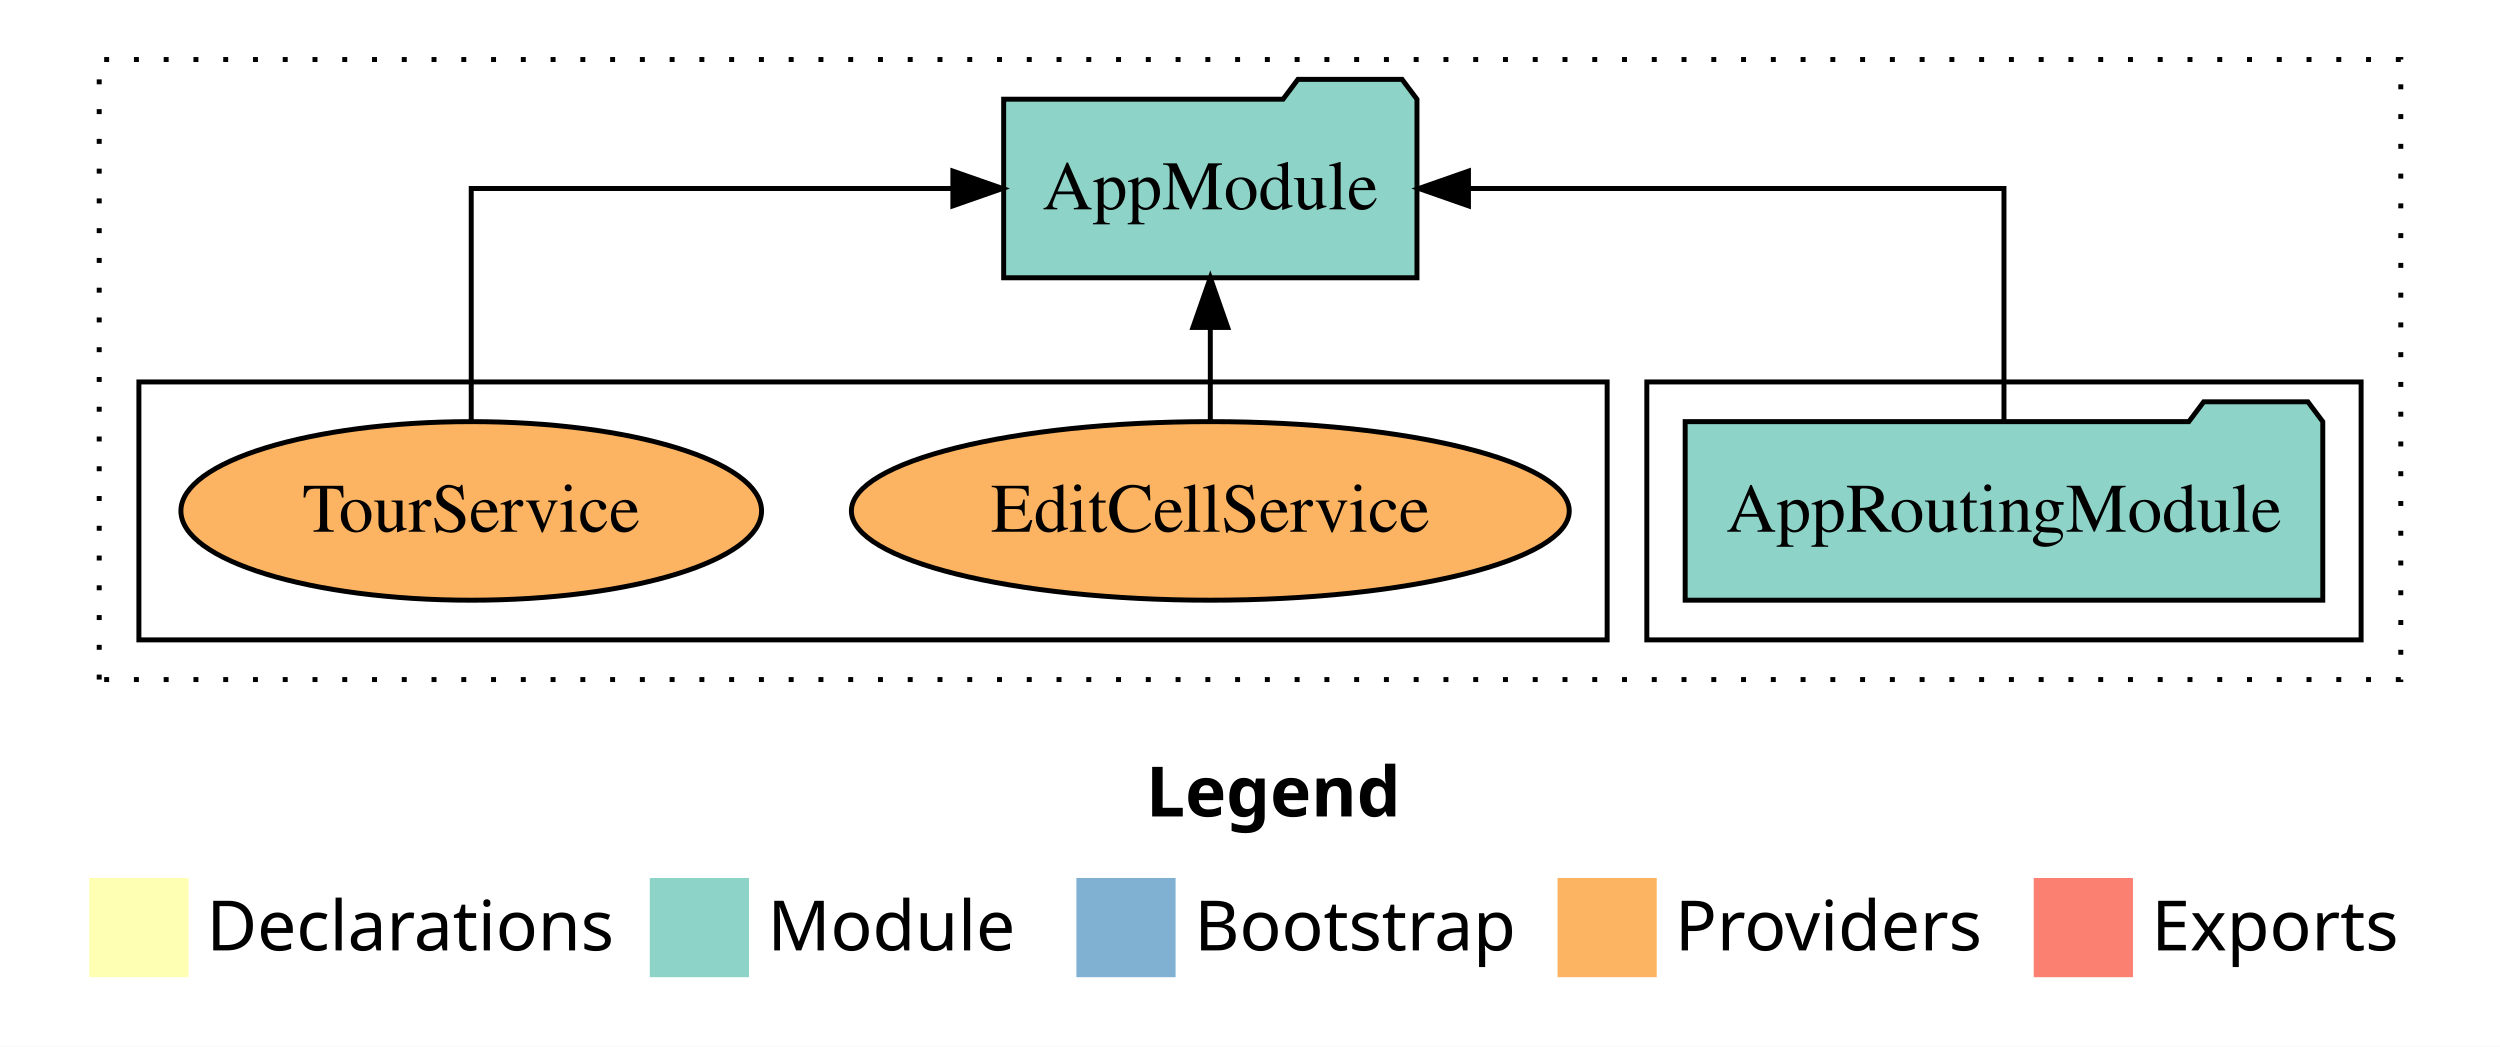
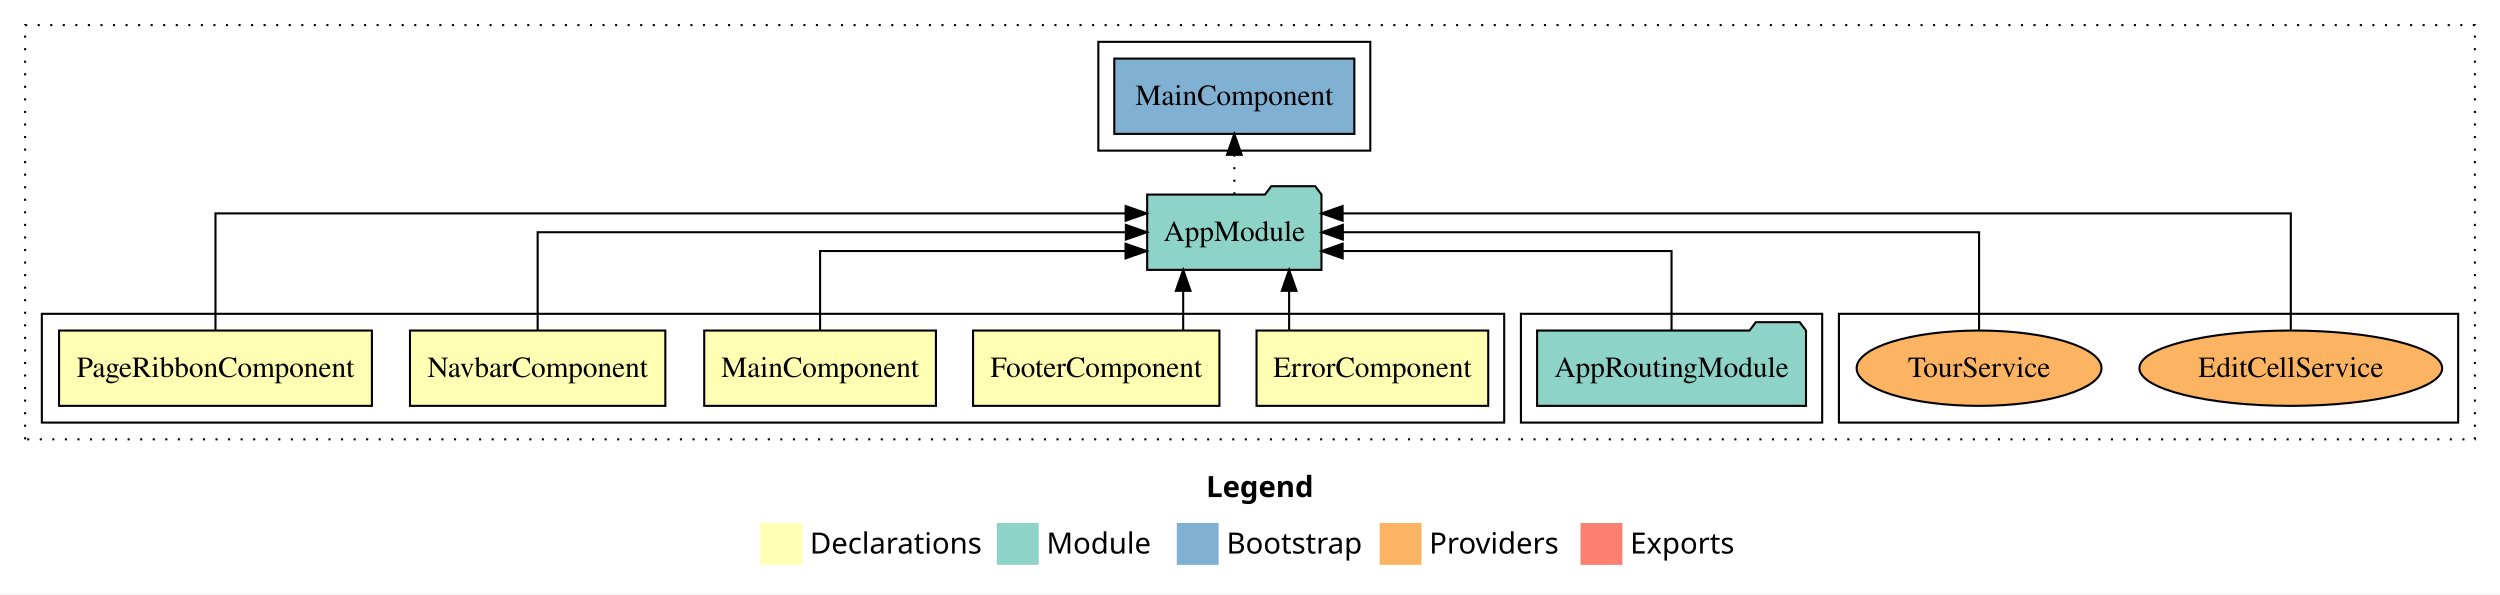
- <svg xmlns="http://www.w3.org/2000/svg" width="504pt" height="211pt" viewBox="0.00 0.00 504.00 211.00">
-   <g id="graph0" class="graph" transform="scale(1 1) rotate(0) translate(4 207)">
-     <polygon fill="white" stroke="transparent" points="-4,4 -4,-207 500,-207 500,4 -4,4" />
-     <text text-anchor="start" x="227.01" y="-42.4" font-family="Times-12" font-weight="bold" font-size="14.00">Legend</text>
-     <polygon fill="#ffffb3" stroke="transparent" points="14,-10 14,-30 34,-30 34,-10 14,-10" />
-     <text text-anchor="start" x="37.63" y="-15.4" font-family="Times-12" font-size="14.00">  Declarations</text>
-     <polygon fill="#8dd3c7" stroke="transparent" points="127,-10 127,-30 147,-30 147,-10 127,-10" />
-     <text text-anchor="start" x="150.73" y="-15.4" font-family="Times-12" font-size="14.00">  Module</text>
-     <polygon fill="#80b1d3" stroke="transparent" points="213,-10 213,-30 233,-30 233,-10 213,-10" />
-     <text text-anchor="start" x="236.78" y="-15.4" font-family="Times-12" font-size="14.00">  Bootstrap</text>
-     <polygon fill="#fdb462" stroke="transparent" points="310,-10 310,-30 330,-30 330,-10 310,-10" />
-     <text text-anchor="start" x="333.67" y="-15.4" font-family="Times-12" font-size="14.00">  Providers</text>
-     <polygon fill="#fb8072" stroke="transparent" points="406,-10 406,-30 426,-30 426,-10 406,-10" />
-     <text text-anchor="start" x="429.73" y="-15.4" font-family="Times-12" font-size="14.00">  Exports</text>
+ <svg xmlns="http://www.w3.org/2000/svg" width="1195pt" height="284pt" viewBox="0.00 0.00 1195.00 284.00">
+   <g id="graph0" class="graph" transform="scale(1 1) rotate(0) translate(4 280)">
+     <polygon fill="white" stroke="transparent" points="-4,4 -4,-280 1191,-280 1191,4 -4,4" />
+     <text text-anchor="start" x="572.51" y="-42.4" font-family="Times-12" font-weight="bold" font-size="14.00">Legend</text>
+     <polygon fill="#ffffb3" stroke="transparent" points="359.5,-10 359.5,-30 379.5,-30 379.5,-10 359.5,-10" />
+     <text text-anchor="start" x="383.13" y="-15.4" font-family="Times-12" font-size="14.00">  Declarations</text>
+     <polygon fill="#8dd3c7" stroke="transparent" points="472.5,-10 472.5,-30 492.5,-30 492.5,-10 472.5,-10" />
+     <text text-anchor="start" x="496.23" y="-15.4" font-family="Times-12" font-size="14.00">  Module</text>
+     <polygon fill="#80b1d3" stroke="transparent" points="558.5,-10 558.5,-30 578.5,-30 578.5,-10 558.5,-10" />
+     <text text-anchor="start" x="582.28" y="-15.4" font-family="Times-12" font-size="14.00">  Bootstrap</text>
+     <polygon fill="#fdb462" stroke="transparent" points="655.5,-10 655.5,-30 675.5,-30 675.5,-10 655.5,-10" />
+     <text text-anchor="start" x="679.17" y="-15.4" font-family="Times-12" font-size="14.00">  Providers</text>
+     <polygon fill="#fb8072" stroke="transparent" points="751.5,-10 751.5,-30 771.5,-30 771.5,-10 751.5,-10" />
+     <text text-anchor="start" x="775.23" y="-15.4" font-family="Times-12" font-size="14.00">  Exports</text>
    <g id="clust1" class="cluster">
-       <polygon fill="none" stroke="black" stroke-dasharray="1,5" points="16,-70 16,-195 480,-195 480,-70 16,-70" />
+       <polygon fill="none" stroke="black" stroke-dasharray="1,5" points="8,-70 8,-268 1179,-268 1179,-70 8,-70" />
    </g>
-     <g id="clust3" class="cluster">
-       <polygon fill="none" stroke="black" points="328,-78 328,-130 472,-130 472,-78 328,-78" />
+     <g id="clust11" class="cluster">
+       <polygon fill="none" stroke="black" points="875,-78 875,-130 1171,-130 1171,-78 875,-78" />
    </g>
-     <g id="clust6" class="cluster">
-       <polygon fill="none" stroke="black" points="24,-78 24,-130 320,-130 320,-78 24,-78" />
+     <g id="clust8" class="cluster">
+       <polygon fill="none" stroke="black" points="723,-78 723,-130 867,-130 867,-78 723,-78" />
+     </g>
+     <g id="clust10" class="cluster">
+       <polygon fill="none" stroke="black" points="521,-208 521,-260 651,-260 651,-208 521,-208" />
+     </g>
+     <g id="clust2" class="cluster">
+       <polygon fill="none" stroke="black" points="16,-78 16,-130 715,-130 715,-78 16,-78" />
    </g>
    <g id="node1" class="node">
-       <polygon fill="#8dd3c7" stroke="black" points="464.27,-122 461.27,-126 440.27,-126 437.27,-122 335.73,-122 335.73,-86 464.27,-86 464.27,-122" />
-       <text text-anchor="middle" x="400" y="-99.8" font-family="Times,serif" font-size="14.00">AppRoutingModule</text>
+       <polygon fill="#ffffb3" stroke="black" points="707.37,-122 596.63,-122 596.63,-86 707.37,-86 707.37,-122" />
+       <text text-anchor="middle" x="652" y="-99.8" font-family="Times,serif" font-size="14.00">ErrorComponent</text>
+     </g>
+     <g id="node6" class="node">
+       <polygon fill="#8dd3c7" stroke="black" points="627.66,-187 624.66,-191 603.66,-191 600.66,-187 544.34,-187 544.34,-151 627.66,-151 627.66,-187" />
+       <text text-anchor="middle" x="586" y="-164.8" font-family="Times,serif" font-size="14.00">AppModule</text>
+     </g>
+     <g id="edge1" class="edge">
+       <path fill="none" stroke="black" d="M612.2,-122.11C612.2,-122.11 612.2,-140.99 612.2,-140.99" />
+       <polygon fill="black" stroke="black" points="608.7,-140.99 612.2,-150.99 615.7,-140.99 608.7,-140.99" />
    </g>
    <g id="node2" class="node">
-       <polygon fill="#8dd3c7" stroke="black" points="281.66,-187 278.66,-191 257.66,-191 254.66,-187 198.34,-187 198.34,-151 281.66,-151 281.66,-187" />
-       <text text-anchor="middle" x="240" y="-164.8" font-family="Times,serif" font-size="14.00">AppModule</text>
+       <polygon fill="#ffffb3" stroke="black" points="578.88,-122 461.12,-122 461.12,-86 578.88,-86 578.88,-122" />
+       <text text-anchor="middle" x="520" y="-99.8" font-family="Times,serif" font-size="14.00">FooterComponent</text>
    </g>
-     <g id="edge1" class="edge">
-       <path fill="none" stroke="black" d="M400,-122.11C400,-141.34 400,-169 400,-169 400,-169 292.04,-169 292.04,-169" />
-       <polygon fill="black" stroke="black" points="292.04,-165.5 282.04,-169 292.04,-172.5 292.04,-165.5" />
+     <g id="edge2" class="edge">
+       <path fill="none" stroke="black" d="M561.56,-122.11C561.56,-122.11 561.56,-140.99 561.56,-140.99" />
+       <polygon fill="black" stroke="black" points="558.06,-140.99 561.56,-150.99 565.06,-140.99 558.06,-140.99" />
    </g>
    <g id="node3" class="node">
-       <ellipse fill="#fdb462" stroke="black" cx="240" cy="-104" rx="72.36" ry="18" />
-       <text text-anchor="middle" x="240" y="-99.8" font-family="Times,serif" font-size="14.00">EditCellService</text>
+       <polygon fill="#ffffb3" stroke="black" points="443.38,-122 332.62,-122 332.62,-86 443.38,-86 443.38,-122" />
+       <text text-anchor="middle" x="388" y="-99.8" font-family="Times,serif" font-size="14.00">MainComponent</text>
    </g>
-     <g id="edge2" class="edge">
-       <path fill="none" stroke="black" d="M240,-122.11C240,-122.11 240,-140.99 240,-140.99" />
-       <polygon fill="black" stroke="black" points="236.5,-140.99 240,-150.99 243.5,-140.99 236.5,-140.99" />
+     <g id="edge3" class="edge">
+       <path fill="none" stroke="black" d="M388,-122.03C388,-138.4 388,-160 388,-160 388,-160 534.01,-160 534.01,-160" />
+       <polygon fill="black" stroke="black" points="534.01,-163.5 544.01,-160 534.01,-156.5 534.01,-163.5" />
    </g>
    <g id="node4" class="node">
-       <ellipse fill="#fdb462" stroke="black" cx="91" cy="-104" rx="58.53" ry="18" />
-       <text text-anchor="middle" x="91" y="-99.8" font-family="Times,serif" font-size="14.00">TourService</text>
+       <polygon fill="#ffffb3" stroke="black" points="314.03,-122 191.97,-122 191.97,-86 314.03,-86 314.03,-122" />
+       <text text-anchor="middle" x="253" y="-99.8" font-family="Times,serif" font-size="14.00">NavbarComponent</text>
    </g>
-     <g id="edge3" class="edge">
-       <path fill="none" stroke="black" d="M91,-122.11C91,-141.34 91,-169 91,-169 91,-169 188.1,-169 188.1,-169" />
-       <polygon fill="black" stroke="black" points="188.1,-172.5 198.1,-169 188.1,-165.5 188.1,-172.5" />
+     <g id="edge4" class="edge">
+       <path fill="none" stroke="black" d="M253,-122.11C253,-141.34 253,-169 253,-169 253,-169 534.16,-169 534.16,-169" />
+       <polygon fill="black" stroke="black" points="534.16,-172.5 544.16,-169 534.16,-165.5 534.16,-172.5" />
+     </g>
+     <g id="node5" class="node">
+       <polygon fill="#ffffb3" stroke="black" points="173.77,-122 24.23,-122 24.23,-86 173.77,-86 173.77,-122" />
+       <text text-anchor="middle" x="99" y="-99.8" font-family="Times,serif" font-size="14.00">PageRibbonComponent</text>
+     </g>
+     <g id="edge5" class="edge">
+       <path fill="none" stroke="black" d="M99,-122.29C99,-144.21 99,-178 99,-178 99,-178 534.06,-178 534.06,-178" />
+       <polygon fill="black" stroke="black" points="534.06,-181.5 544.06,-178 534.06,-174.5 534.06,-181.5" />
+     </g>
+     <g id="node8" class="node">
+       <polygon fill="#80b1d3" stroke="black" points="643.38,-252 528.62,-252 528.62,-216 643.38,-216 643.38,-252" />
+       <text text-anchor="middle" x="586" y="-229.8" font-family="Times,serif" font-size="14.00">MainComponent </text>
+     </g>
+     <g id="edge7" class="edge">
+       <path fill="none" stroke="black" stroke-dasharray="1,5" d="M586,-187.11C586,-187.11 586,-205.99 586,-205.99" />
+       <polygon fill="black" stroke="black" points="582.5,-205.99 586,-215.99 589.5,-205.99 582.5,-205.99" />
+     </g>
+     <g id="node7" class="node">
+       <polygon fill="#8dd3c7" stroke="black" points="859.27,-122 856.27,-126 835.27,-126 832.27,-122 730.73,-122 730.73,-86 859.27,-86 859.27,-122" />
+       <text text-anchor="middle" x="795" y="-99.8" font-family="Times,serif" font-size="14.00">AppRoutingModule</text>
+     </g>
+     <g id="edge6" class="edge">
+       <path fill="none" stroke="black" d="M795,-122.03C795,-138.4 795,-160 795,-160 795,-160 637.79,-160 637.79,-160" />
+       <polygon fill="black" stroke="black" points="637.79,-156.5 627.79,-160 637.79,-163.5 637.79,-156.5" />
+     </g>
+     <g id="node9" class="node">
+       <ellipse fill="#fdb462" stroke="black" cx="1091" cy="-104" rx="72.36" ry="18" />
+       <text text-anchor="middle" x="1091" y="-99.8" font-family="Times,serif" font-size="14.00">EditCellService</text>
+     </g>
+     <g id="edge8" class="edge">
+       <path fill="none" stroke="black" d="M1091,-122.29C1091,-144.21 1091,-178 1091,-178 1091,-178 637.76,-178 637.76,-178" />
+       <polygon fill="black" stroke="black" points="637.76,-174.5 627.76,-178 637.76,-181.5 637.76,-174.5" />
+     </g>
+     <g id="node10" class="node">
+       <ellipse fill="#fdb462" stroke="black" cx="942" cy="-104" rx="58.53" ry="18" />
+       <text text-anchor="middle" x="942" y="-99.8" font-family="Times,serif" font-size="14.00">TourService</text>
+     </g>
+     <g id="edge9" class="edge">
+       <path fill="none" stroke="black" d="M942,-122.11C942,-141.34 942,-169 942,-169 942,-169 637.88,-169 637.88,-169" />
+       <polygon fill="black" stroke="black" points="637.88,-165.5 627.88,-169 637.88,-172.5 637.88,-165.5" />
    </g>
  </g>
</svg>
